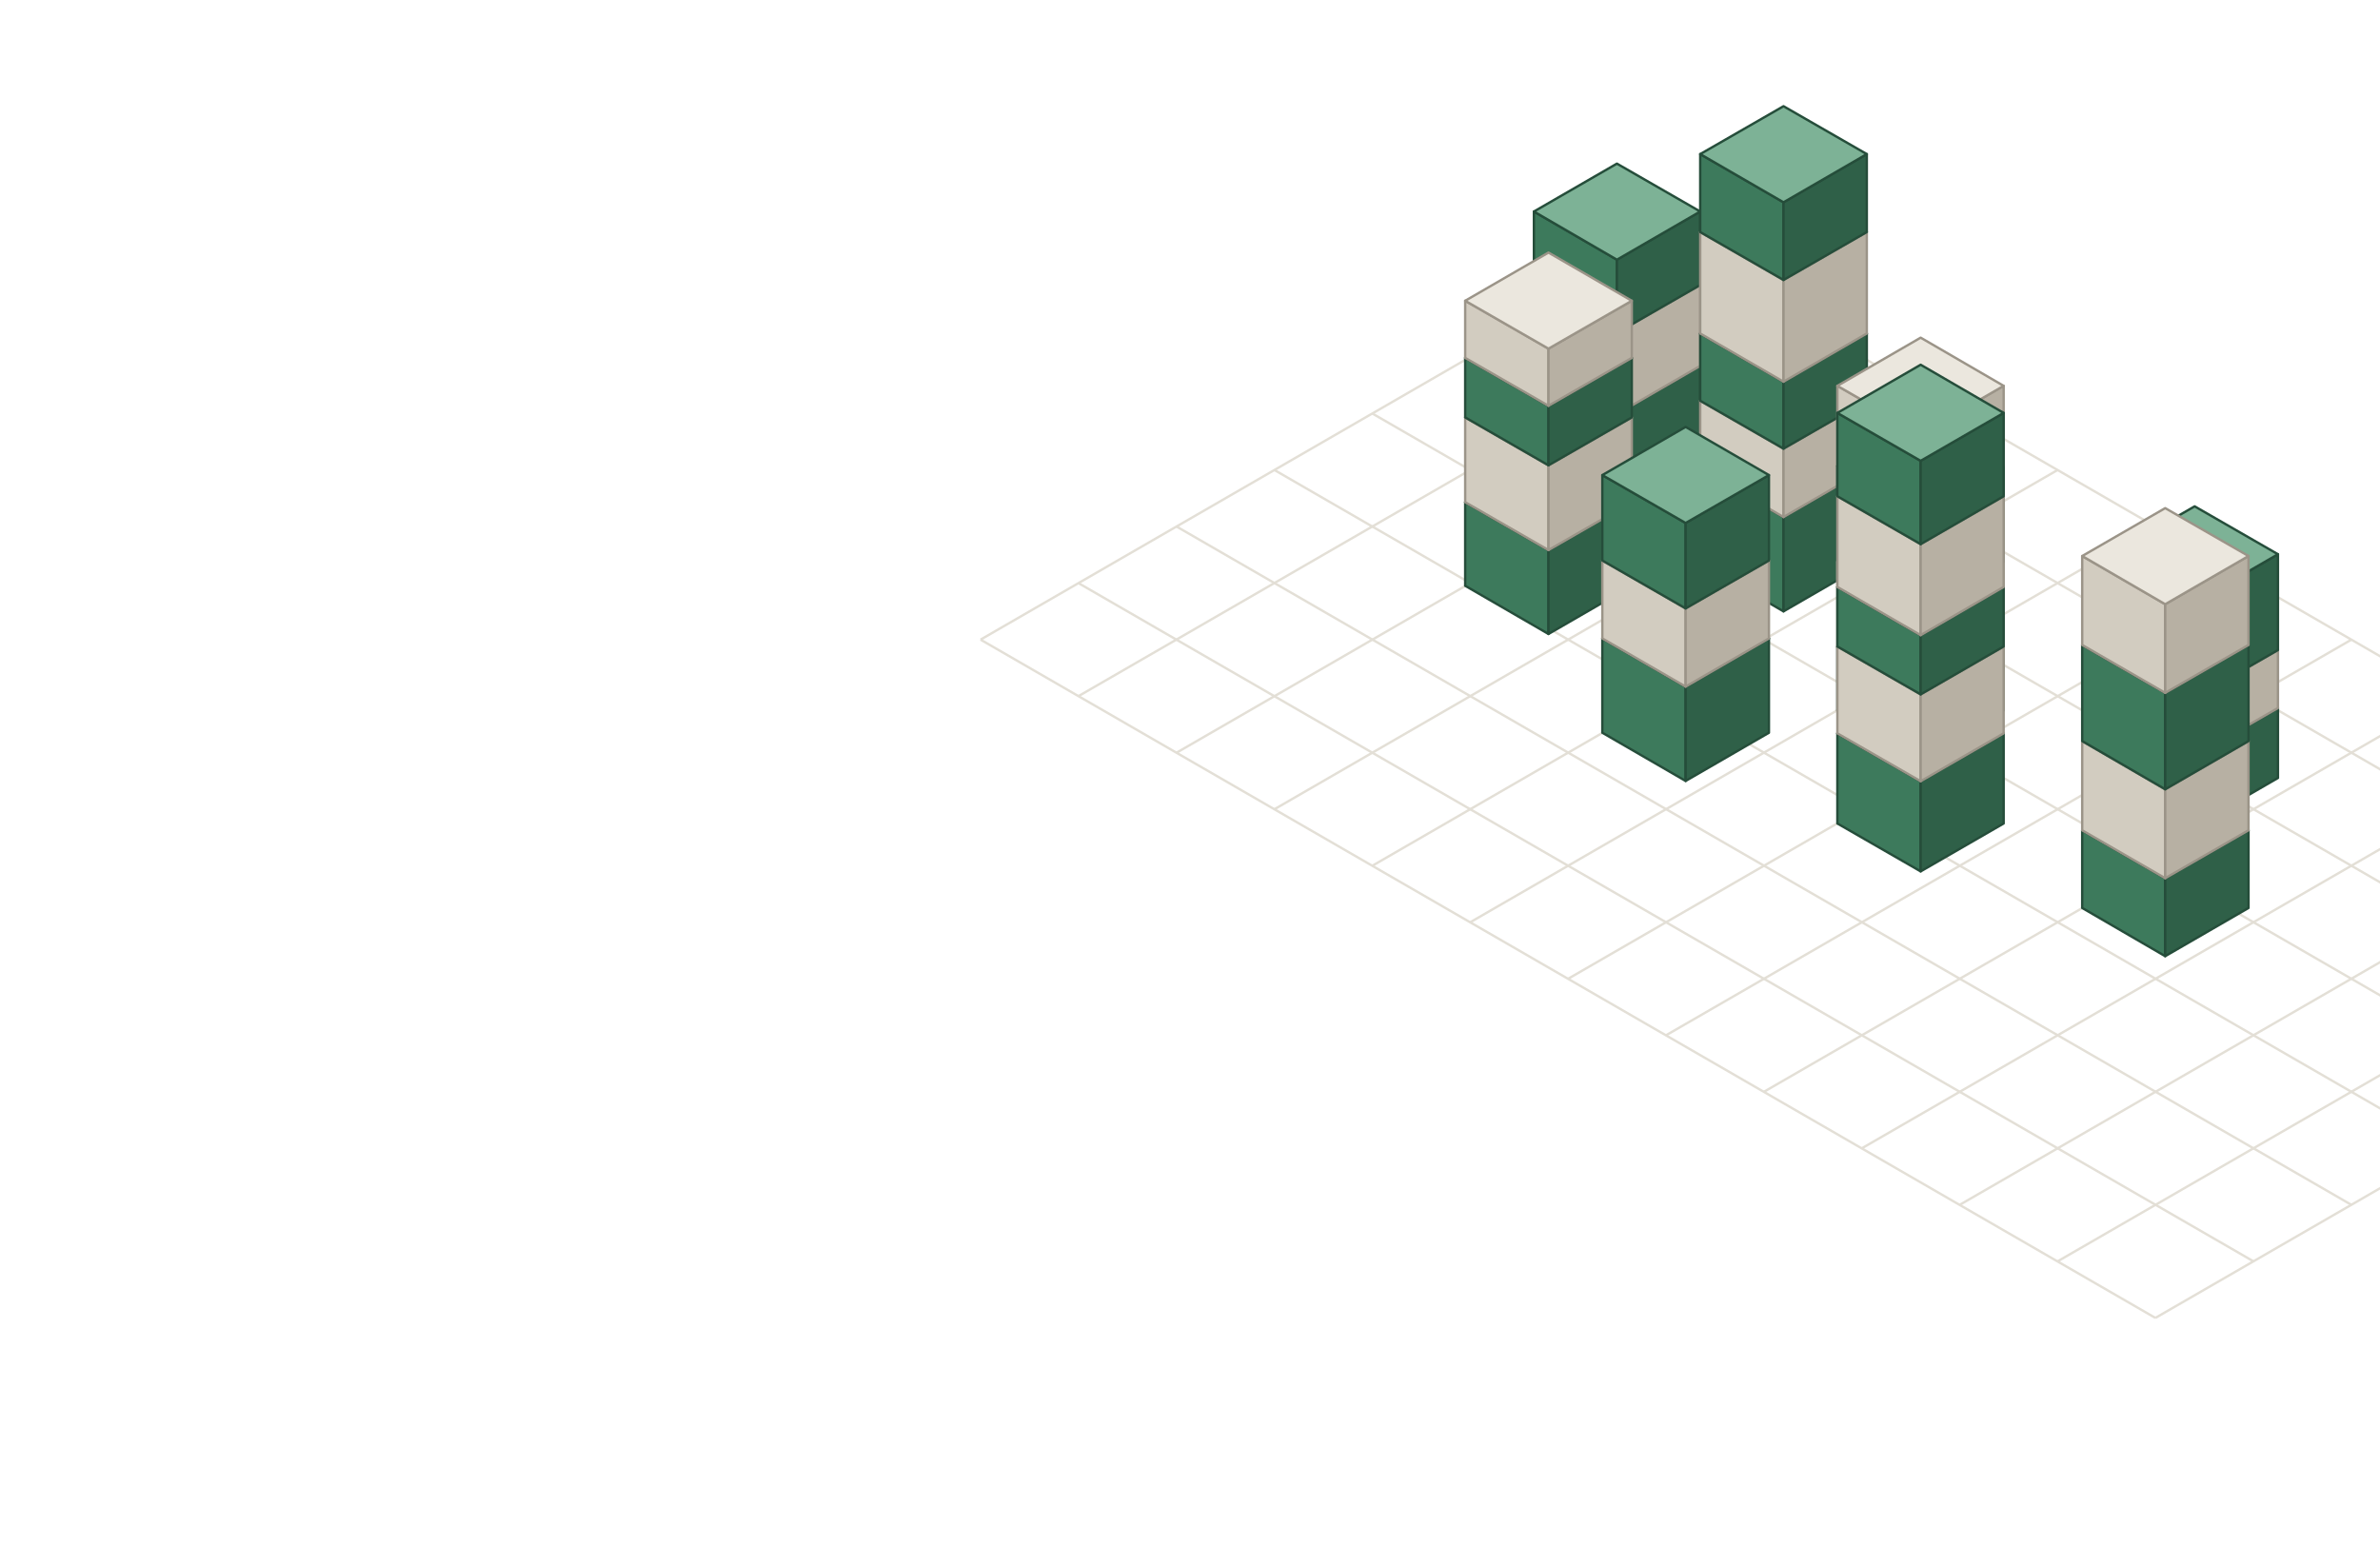
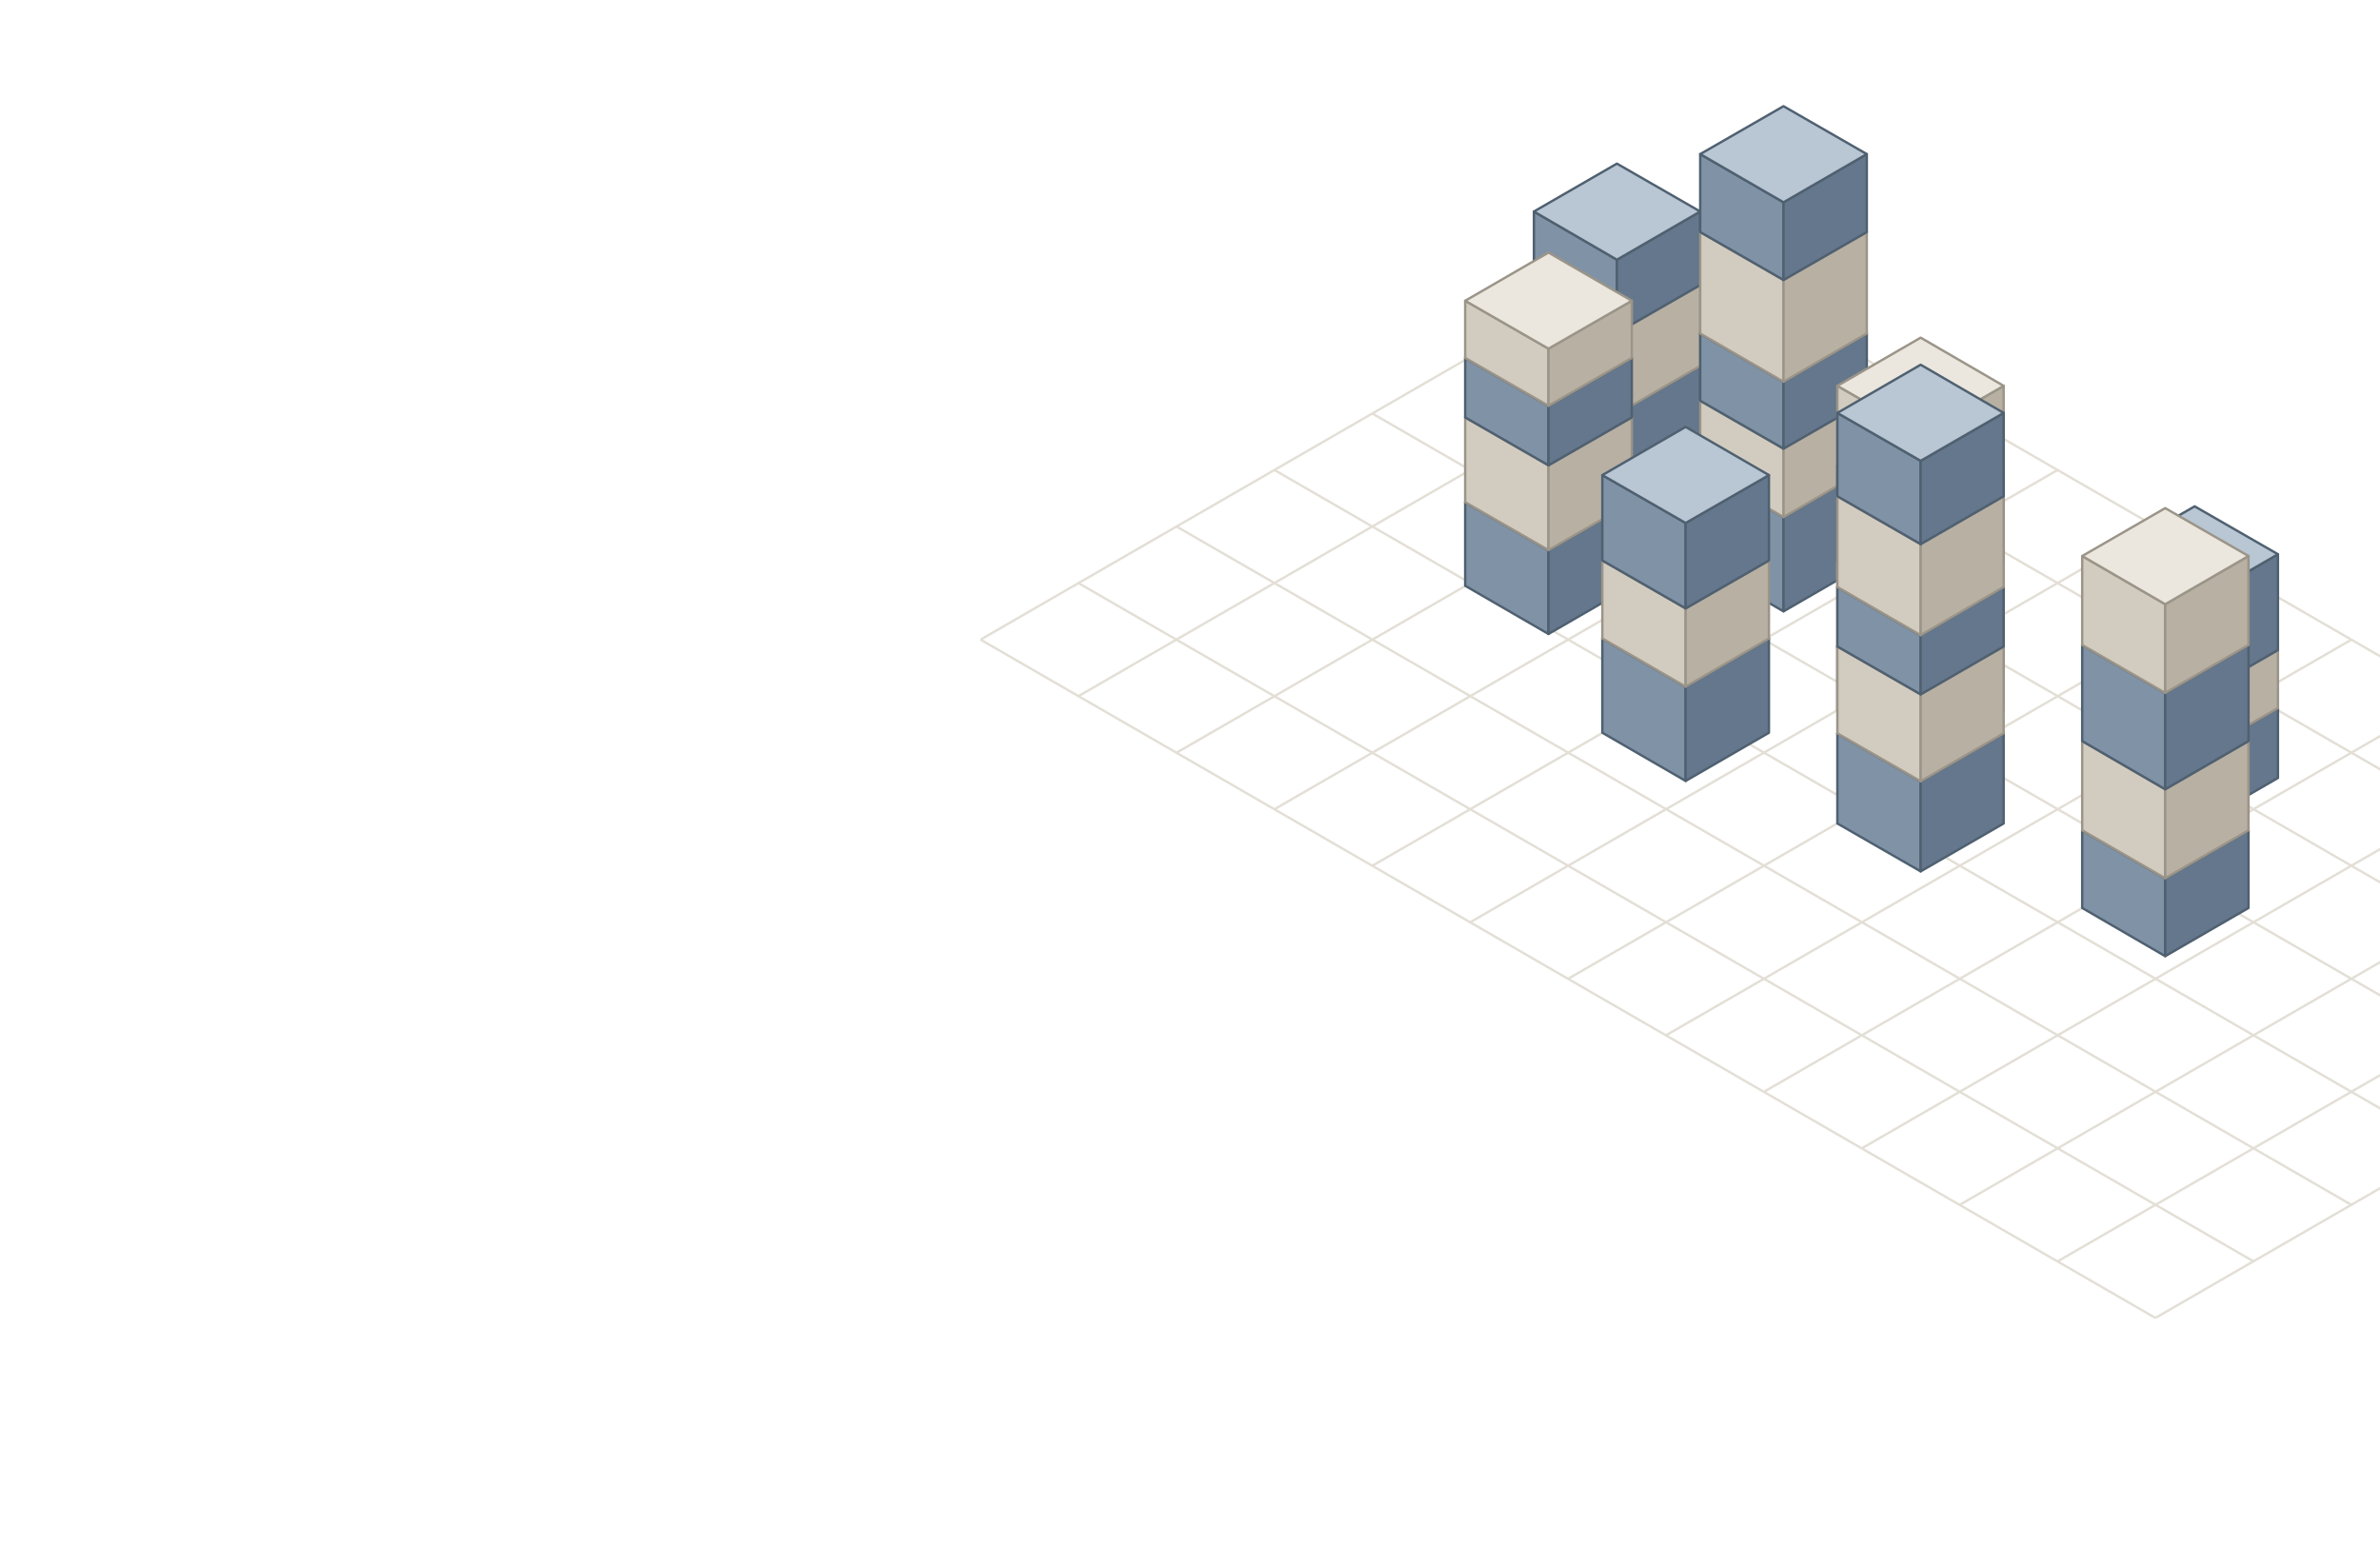
<svg xmlns="http://www.w3.org/2000/svg" viewBox="0 0 800 520" aria-hidden="true">
  <style>@keyframes fl{0%,100%{transform:translateY(0)}50%{transform:translateY(-6px)}}.f1{animation:fl 6s ease-in-out infinite}.f2{animation:fl 7.5s ease-in-out infinite -2s}.f3{animation:fl 9s ease-in-out infinite -4s}@media (prefers-reduced-motion: reduce){.f1,.f2,.f3{animation:none}}</style>
  <g stroke="#e3dfd6" stroke-width="0.8">
    <line x1="560.0" y1="82.0" x2="329.6" y2="215.0" />
    <line x1="592.9" y1="101.0" x2="362.5" y2="234.0" />
    <line x1="625.8" y1="120.0" x2="395.5" y2="253.0" />
    <line x1="658.7" y1="139.0" x2="428.4" y2="272.0" />
    <line x1="691.6" y1="158.0" x2="461.3" y2="291.0" />
    <line x1="724.5" y1="177.0" x2="494.2" y2="310.0" />
    <line x1="757.5" y1="196.0" x2="527.1" y2="329.0" />
    <line x1="790.4" y1="215.0" x2="560.0" y2="348.0" />
    <line x1="823.3" y1="234.0" x2="592.9" y2="367.0" />
    <line x1="856.2" y1="253.0" x2="625.8" y2="386.0" />
    <line x1="889.1" y1="272.0" x2="658.7" y2="405.0" />
    <line x1="922.0" y1="291.0" x2="691.6" y2="424.0" />
    <line x1="954.9" y1="310.0" x2="724.5" y2="443.0" />
    <line x1="560.0" y1="82.0" x2="954.9" y2="310.0" />
    <line x1="527.1" y1="101.0" x2="922.0" y2="329.0" />
    <line x1="494.2" y1="120.0" x2="889.1" y2="348.0" />
    <line x1="461.3" y1="139.0" x2="856.2" y2="367.0" />
    <line x1="428.4" y1="158.0" x2="823.3" y2="386.0" />
    <line x1="395.5" y1="177.0" x2="790.4" y2="405.0" />
    <line x1="362.5" y1="196.0" x2="757.5" y2="424.0" />
    <line x1="329.6" y1="215.0" x2="724.5" y2="443.0" />
  </g>
-   <g stroke="#254d3a" stroke-width="0.8" stroke-linejoin="round">
-     <polygon fill="#3d7a5c" points="515.6,145.7 543.5,161.8 543.5,139.2 515.6,123.0" />
-     <polygon fill="#2f6048" points="571.5,145.7 543.5,161.8 543.5,139.2 571.5,123.0" />
-     <polygon fill="#7db296" points="543.5,106.9 571.5,123.0 543.5,139.2 515.6,123.0" />
+   <g stroke="#4f6070" stroke-width="0.8" stroke-linejoin="round">
+     <polygon fill="#7f92a6" points="515.6,145.7 543.5,161.8 543.5,139.2 515.6,123.0" />
+     <polygon fill="#64778c" points="571.5,145.7 543.5,161.8 543.5,139.2 571.5,123.0" />
+     <polygon fill="#b9c6d3" points="543.5,106.9 571.5,123.0 543.5,139.2 515.6,123.0" />
  </g>
  <g stroke="#9b9488" stroke-width="0.8" stroke-linejoin="round">
    <polygon fill="#d2ccc0" points="515.6,123.0 543.5,139.2 543.5,111.9 515.6,95.8" />
    <polygon fill="#b7b0a3" points="571.5,123.0 543.5,139.2 543.5,111.9 571.5,95.8" />
    <polygon fill="#ebe7de" points="543.5,79.6 571.5,95.8 543.5,111.9 515.6,95.8" />
  </g>
-   <g stroke="#254d3a" stroke-width="0.8" stroke-linejoin="round">
-     <polygon fill="#3d7a5c" points="515.6,95.8 543.5,111.9 543.5,87.3 515.6,71.1" />
-     <polygon fill="#2f6048" points="571.5,95.8 543.5,111.9 543.5,87.3 571.5,71.1" />
-     <polygon fill="#7db296" points="543.5,55.0 571.5,71.1 543.5,87.3 515.6,71.1" />
+   <g stroke="#4f6070" stroke-width="0.8" stroke-linejoin="round">
+     <polygon fill="#7f92a6" points="515.6,95.8 543.5,111.9 543.5,87.3 515.6,71.1" />
+     <polygon fill="#64778c" points="571.5,95.8 543.5,111.9 543.5,87.3 571.5,71.1" />
+     <polygon fill="#b9c6d3" points="543.5,55.0 571.5,71.1 543.5,87.3 515.6,71.1" />
  </g>
-   <g stroke="#254d3a" stroke-width="0.8" stroke-linejoin="round">
-     <polygon fill="#3d7a5c" points="571.5,189.3 599.5,205.5 599.5,173.8 571.5,157.6" />
-     <polygon fill="#2f6048" points="627.5,189.3 599.5,205.5 599.5,173.8 627.5,157.6" />
-     <polygon fill="#7db296" points="599.5,141.5 627.5,157.6 599.5,173.8 571.5,157.6" />
+   <g stroke="#4f6070" stroke-width="0.8" stroke-linejoin="round">
+     <polygon fill="#7f92a6" points="571.5,189.3 599.5,205.5 599.5,173.8 571.5,157.6" />
+     <polygon fill="#64778c" points="627.5,189.3 599.5,205.5 599.5,173.8 627.5,157.6" />
+     <polygon fill="#b9c6d3" points="599.5,141.5 627.5,157.6 599.5,173.8 571.5,157.6" />
  </g>
-   <g stroke="#254d3a" stroke-width="0.8" stroke-linejoin="round">
-     <polygon fill="#3d7a5c" points="492.5,196.9 520.5,213.1 520.5,184.9 492.5,168.8" />
-     <polygon fill="#2f6048" points="548.5,196.9 520.5,213.1 520.5,184.9 548.5,168.8" />
-     <polygon fill="#7db296" points="520.5,152.6 548.5,168.8 520.5,184.9 492.5,168.8" />
+   <g stroke="#4f6070" stroke-width="0.8" stroke-linejoin="round">
+     <polygon fill="#7f92a6" points="492.5,196.9 520.5,213.1 520.5,184.9 492.5,168.8" />
+     <polygon fill="#64778c" points="548.5,196.9 520.5,213.1 520.5,184.9 548.5,168.8" />
+     <polygon fill="#b9c6d3" points="520.5,152.6 548.5,168.8 520.5,184.9 492.5,168.8" />
  </g>
  <g stroke="#9b9488" stroke-width="0.8" stroke-linejoin="round">
    <polygon fill="#d2ccc0" points="571.5,157.6 599.5,173.8 599.5,150.8 571.5,134.7" />
    <polygon fill="#b7b0a3" points="627.5,157.6 599.5,173.8 599.5,150.8 627.5,134.7" />
    <polygon fill="#ebe7de" points="599.5,118.5 627.5,134.7 599.5,150.8 571.5,134.7" />
  </g>
  <g stroke="#9b9488" stroke-width="0.8" stroke-linejoin="round">
    <polygon fill="#d2ccc0" points="492.5,168.8 520.5,184.9 520.5,156.4 492.5,140.3" />
    <polygon fill="#b7b0a3" points="548.5,168.8 520.5,184.9 520.5,156.4 548.5,140.3" />
    <polygon fill="#ebe7de" points="520.5,124.1 548.5,140.3 520.5,156.4 492.5,140.3" />
  </g>
-   <g stroke="#254d3a" stroke-width="0.8" stroke-linejoin="round">
-     <polygon fill="#3d7a5c" points="571.5,134.7 599.5,150.8 599.5,128.3 571.5,112.1" />
-     <polygon fill="#2f6048" points="627.5,134.7 599.5,150.8 599.5,128.3 627.5,112.1" />
-     <polygon fill="#7db296" points="599.5,96.0 627.5,112.1 599.5,128.3 571.5,112.1" />
+   <g stroke="#4f6070" stroke-width="0.8" stroke-linejoin="round">
+     <polygon fill="#7f92a6" points="571.5,134.7 599.5,150.8 599.5,128.3 571.5,112.1" />
+     <polygon fill="#64778c" points="627.5,134.7 599.5,150.8 599.5,128.3 627.5,112.1" />
+     <polygon fill="#b9c6d3" points="599.5,96.0 627.5,112.1 599.5,128.3 571.5,112.1" />
  </g>
-   <g stroke="#254d3a" stroke-width="0.8" stroke-linejoin="round">
-     <polygon fill="#3d7a5c" points="492.5,140.3 520.5,156.4 520.5,136.4 492.5,120.3" />
-     <polygon fill="#2f6048" points="548.5,140.3 520.5,156.4 520.5,136.4 548.5,120.3" />
-     <polygon fill="#7db296" points="520.5,104.1 548.5,120.3 520.5,136.4 492.5,120.3" />
+   <g stroke="#4f6070" stroke-width="0.8" stroke-linejoin="round">
+     <polygon fill="#7f92a6" points="492.5,140.3 520.5,156.4 520.5,136.4 492.5,120.3" />
+     <polygon fill="#64778c" points="548.5,140.3 520.5,156.4 520.5,136.4 548.5,120.3" />
+     <polygon fill="#b9c6d3" points="520.5,104.1 548.5,120.3 520.5,136.4 492.5,120.3" />
  </g>
  <g stroke="#9b9488" stroke-width="0.8" stroke-linejoin="round">
    <polygon fill="#d2ccc0" points="571.5,112.1 599.5,128.3 599.5,94.1 571.5,78.0" />
    <polygon fill="#b7b0a3" points="627.5,112.1 599.5,128.3 599.5,94.1 627.5,78.0" />
    <polygon fill="#ebe7de" points="599.5,61.8 627.5,78.0 599.5,94.1 571.5,78.0" />
  </g>
  <g stroke="#9b9488" stroke-width="0.8" stroke-linejoin="round">
    <polygon fill="#d2ccc0" points="492.5,120.3 520.5,136.4 520.5,117.2 492.5,101.1" />
    <polygon fill="#b7b0a3" points="548.5,120.3 520.5,136.4 520.5,117.2 548.5,101.1" />
    <polygon fill="#ebe7de" points="520.5,84.9 548.5,101.1 520.5,117.2 492.5,101.1" />
  </g>
-   <g stroke="#254d3a" stroke-width="0.8" stroke-linejoin="round">
-     <polygon fill="#3d7a5c" points="617.6,238.8 645.6,254.9 645.6,233.6 617.6,217.5" />
-     <polygon fill="#2f6048" points="673.5,238.8 645.6,254.9 645.6,233.6 673.5,217.5" />
-     <polygon fill="#7db296" points="645.6,201.3 673.5,217.5 645.6,233.6 617.6,217.5" />
+   <g stroke="#4f6070" stroke-width="0.8" stroke-linejoin="round">
+     <polygon fill="#7f92a6" points="617.6,238.8 645.6,254.9 645.6,233.6 617.6,217.5" />
+     <polygon fill="#64778c" points="673.5,238.8 645.6,254.9 645.6,233.6 673.5,217.5" />
+     <polygon fill="#b9c6d3" points="645.6,201.3 673.5,217.5 645.6,233.6 617.6,217.5" />
  </g>
-   <g stroke="#254d3a" stroke-width="0.8" stroke-linejoin="round">
-     <polygon fill="#3d7a5c" points="571.5,78.0 599.5,94.1 599.5,68.0 571.5,51.8" />
-     <polygon fill="#2f6048" points="627.5,78.0 599.5,94.1 599.5,68.0 627.5,51.8" />
-     <polygon fill="#7db296" points="599.5,35.7 627.5,51.8 599.5,68.0 571.5,51.8" />
+   <g stroke="#4f6070" stroke-width="0.8" stroke-linejoin="round">
+     <polygon fill="#7f92a6" points="571.5,78.0 599.5,94.1 599.5,68.0 571.5,51.8" />
+     <polygon fill="#64778c" points="627.5,78.0 599.5,94.1 599.5,68.0 627.5,51.8" />
+     <polygon fill="#b9c6d3" points="599.5,35.7 627.5,51.8 599.5,68.0 571.5,51.8" />
  </g>
-   <g stroke="#254d3a" stroke-width="0.8" stroke-linejoin="round">
-     <polygon fill="#3d7a5c" points="538.6,246.3 566.6,262.5 566.6,230.8 538.6,214.6" />
-     <polygon fill="#2f6048" points="594.6,246.3 566.6,262.5 566.6,230.8 594.6,214.6" />
-     <polygon fill="#7db296" points="566.6,198.5 594.6,214.6 566.6,230.8 538.6,214.6" />
+   <g stroke="#4f6070" stroke-width="0.8" stroke-linejoin="round">
+     <polygon fill="#7f92a6" points="538.6,246.3 566.6,262.5 566.6,230.8 538.6,214.6" />
+     <polygon fill="#64778c" points="594.6,246.3 566.6,262.5 566.6,230.8 594.6,214.6" />
+     <polygon fill="#b9c6d3" points="566.6,198.5 594.6,214.6 566.6,230.8 538.6,214.6" />
  </g>
  <g stroke="#9b9488" stroke-width="0.8" stroke-linejoin="round">
    <polygon fill="#d2ccc0" points="617.6,217.5 645.6,233.6 645.6,205.0 617.6,188.8" />
    <polygon fill="#b7b0a3" points="673.5,217.5 645.6,233.6 645.6,205.0 673.5,188.8" />
    <polygon fill="#ebe7de" points="645.6,172.7 673.5,188.8 645.6,205.0 617.6,188.8" />
  </g>
-   <g stroke="#254d3a" stroke-width="0.8" stroke-linejoin="round">
-     <polygon fill="#3d7a5c" points="709.7,261.5 737.7,277.7 737.7,254.1 709.7,238.0" />
-     <polygon fill="#2f6048" points="765.7,261.5 737.7,277.7 737.7,254.1 765.7,238.0" />
-     <polygon fill="#7db296" points="737.7,221.8 765.7,238.0 737.7,254.1 709.7,238.0" />
+   <g stroke="#4f6070" stroke-width="0.8" stroke-linejoin="round">
+     <polygon fill="#7f92a6" points="709.7,261.5 737.7,277.7 737.7,254.1 709.7,238.0" />
+     <polygon fill="#64778c" points="765.7,261.5 737.7,277.7 737.7,254.1 765.7,238.0" />
+     <polygon fill="#b9c6d3" points="737.7,221.8 765.7,238.0 737.7,254.1 709.7,238.0" />
  </g>
  <g stroke="#9b9488" stroke-width="0.8" stroke-linejoin="round">
    <polygon fill="#d2ccc0" points="538.6,214.6 566.6,230.8 566.6,204.5 538.6,188.4" />
    <polygon fill="#b7b0a3" points="594.6,214.6 566.6,230.8 566.6,204.5 594.6,188.4" />
    <polygon fill="#ebe7de" points="566.6,172.2 594.6,188.4 566.6,204.5 538.6,188.4" />
  </g>
-   <g stroke="#254d3a" stroke-width="0.8" stroke-linejoin="round">
-     <polygon fill="#3d7a5c" points="617.6,188.8 645.6,205.0 645.6,172.8 617.6,156.6" />
-     <polygon fill="#2f6048" points="673.5,188.8 645.6,205.0 645.6,172.8 673.5,156.6" />
-     <polygon fill="#7db296" points="645.6,140.5 673.5,156.6 645.6,172.8 617.6,156.6" />
+   <g stroke="#4f6070" stroke-width="0.8" stroke-linejoin="round">
+     <polygon fill="#7f92a6" points="617.6,188.8 645.6,205.0 645.6,172.8 617.6,156.6" />
+     <polygon fill="#64778c" points="673.5,188.8 645.6,205.0 645.6,172.8 673.5,156.6" />
+     <polygon fill="#b9c6d3" points="645.6,140.5 673.5,156.6 645.6,172.8 617.6,156.6" />
  </g>
  <g stroke="#9b9488" stroke-width="0.8" stroke-linejoin="round">
    <polygon fill="#d2ccc0" points="709.7,238.0 737.7,254.1 737.7,234.6 709.7,218.5" />
    <polygon fill="#b7b0a3" points="765.7,238.0 737.7,254.1 737.7,234.6 765.7,218.5" />
    <polygon fill="#ebe7de" points="737.7,202.3 765.7,218.5 737.7,234.6 709.7,218.5" />
  </g>
-   <g stroke="#254d3a" stroke-width="0.8" stroke-linejoin="round">
-     <polygon fill="#3d7a5c" points="538.6,188.4 566.6,204.5 566.6,175.8 538.6,159.7" />
-     <polygon fill="#2f6048" points="594.6,188.4 566.6,204.5 566.6,175.8 594.6,159.7" />
-     <polygon fill="#7db296" points="566.6,143.5 594.6,159.7 566.6,175.8 538.6,159.7" />
+   <g stroke="#4f6070" stroke-width="0.8" stroke-linejoin="round">
+     <polygon fill="#7f92a6" points="538.6,188.4 566.6,204.5 566.6,175.8 538.6,159.7" />
+     <polygon fill="#64778c" points="594.6,188.4 566.6,204.5 566.6,175.8 594.6,159.7" />
+     <polygon fill="#b9c6d3" points="566.6,143.5 594.6,159.7 566.6,175.8 538.6,159.7" />
  </g>
-   <g stroke="#254d3a" stroke-width="0.8" stroke-linejoin="round">
-     <polygon fill="#3d7a5c" points="617.6,276.8 645.6,292.9 645.6,262.6 617.6,246.5" />
-     <polygon fill="#2f6048" points="673.5,276.8 645.6,292.9 645.6,262.6 673.5,246.5" />
-     <polygon fill="#7db296" points="645.6,230.3 673.5,246.5 645.6,262.6 617.6,246.5" />
+   <g stroke="#4f6070" stroke-width="0.8" stroke-linejoin="round">
+     <polygon fill="#7f92a6" points="617.6,276.8 645.6,292.9 645.6,262.6 617.6,246.5" />
+     <polygon fill="#64778c" points="673.5,276.8 645.6,292.9 645.6,262.6 673.5,246.5" />
+     <polygon fill="#b9c6d3" points="645.6,230.3 673.5,246.5 645.6,262.6 617.6,246.5" />
  </g>
  <g stroke="#9b9488" stroke-width="0.8" stroke-linejoin="round">
    <polygon fill="#d2ccc0" points="617.6,156.6 645.6,172.8 645.6,145.8 617.6,129.7" />
    <polygon fill="#b7b0a3" points="673.5,156.6 645.6,172.8 645.6,145.8 673.5,129.7" />
    <polygon fill="#ebe7de" points="645.6,113.5 673.5,129.7 645.6,145.8 617.6,129.7" />
  </g>
-   <g stroke="#254d3a" stroke-width="0.8" stroke-linejoin="round">
-     <polygon fill="#3d7a5c" points="709.7,218.5 737.7,234.6 737.7,202.5 709.7,186.3" />
-     <polygon fill="#2f6048" points="765.7,218.5 737.7,234.6 737.7,202.5 765.7,186.3" />
-     <polygon fill="#7db296" points="737.7,170.2 765.7,186.3 737.7,202.5 709.7,186.3" />
+   <g stroke="#4f6070" stroke-width="0.8" stroke-linejoin="round">
+     <polygon fill="#7f92a6" points="709.7,218.5 737.7,234.6 737.7,202.5 709.7,186.3" />
+     <polygon fill="#64778c" points="765.7,218.5 737.7,234.6 737.7,202.5 765.7,186.3" />
+     <polygon fill="#b9c6d3" points="737.7,170.2 765.7,186.3 737.7,202.5 709.7,186.3" />
  </g>
  <g stroke="#9b9488" stroke-width="0.8" stroke-linejoin="round">
    <polygon fill="#d2ccc0" points="617.6,246.5 645.6,262.6 645.6,233.4 617.6,217.3" />
    <polygon fill="#b7b0a3" points="673.5,246.5 645.6,262.6 645.6,233.4 673.5,217.3" />
    <polygon fill="#ebe7de" points="645.6,201.1 673.5,217.3 645.6,233.4 617.6,217.3" />
  </g>
-   <g stroke="#254d3a" stroke-width="0.8" stroke-linejoin="round">
-     <polygon fill="#3d7a5c" points="699.9,305.2 727.8,321.4 727.8,295.2 699.9,279.1" />
-     <polygon fill="#2f6048" points="755.8,305.2 727.8,321.4 727.8,295.2 755.8,279.1" />
-     <polygon fill="#7db296" points="727.8,262.9 755.8,279.1 727.8,295.2 699.9,279.1" />
+   <g stroke="#4f6070" stroke-width="0.8" stroke-linejoin="round">
+     <polygon fill="#7f92a6" points="699.9,305.2 727.8,321.4 727.8,295.2 699.9,279.1" />
+     <polygon fill="#64778c" points="755.8,305.2 727.8,321.4 727.8,295.2 755.8,279.1" />
+     <polygon fill="#b9c6d3" points="727.8,262.9 755.8,279.1 727.8,295.2 699.9,279.1" />
  </g>
-   <g stroke="#254d3a" stroke-width="0.8" stroke-linejoin="round">
-     <polygon fill="#3d7a5c" points="617.6,217.3 645.6,233.4 645.6,213.5 617.6,197.3" />
-     <polygon fill="#2f6048" points="673.5,217.3 645.6,233.4 645.6,213.5 673.5,197.3" />
-     <polygon fill="#7db296" points="645.6,181.2 673.5,197.3 645.6,213.5 617.6,197.3" />
+   <g stroke="#4f6070" stroke-width="0.8" stroke-linejoin="round">
+     <polygon fill="#7f92a6" points="617.6,217.3 645.6,233.4 645.6,213.5 617.6,197.3" />
+     <polygon fill="#64778c" points="673.5,217.3 645.6,233.4 645.6,213.5 673.5,197.3" />
+     <polygon fill="#b9c6d3" points="645.6,181.2 673.5,197.3 645.6,213.5 617.6,197.3" />
  </g>
  <g stroke="#9b9488" stroke-width="0.8" stroke-linejoin="round">
    <polygon fill="#d2ccc0" points="617.6,197.3 645.6,213.5 645.6,182.9 617.6,166.8" />
    <polygon fill="#b7b0a3" points="673.5,197.3 645.6,213.5 645.6,182.9 673.5,166.8" />
    <polygon fill="#ebe7de" points="645.6,150.6 673.5,166.8 645.6,182.9 617.6,166.8" />
  </g>
  <g stroke="#9b9488" stroke-width="0.8" stroke-linejoin="round">
    <polygon fill="#d2ccc0" points="699.9,279.1 727.8,295.2 727.8,265.3 699.9,249.1" />
    <polygon fill="#b7b0a3" points="755.8,279.1 727.8,295.2 727.8,265.3 755.8,249.1" />
    <polygon fill="#ebe7de" points="727.8,233.0 755.8,249.1 727.8,265.3 699.9,249.1" />
  </g>
-   <g stroke="#254d3a" stroke-width="0.8" stroke-linejoin="round">
-     <polygon fill="#3d7a5c" points="617.6,166.8 645.6,182.9 645.6,154.9 617.6,138.8" />
-     <polygon fill="#2f6048" points="673.5,166.8 645.6,182.9 645.6,154.9 673.5,138.8" />
-     <polygon fill="#7db296" points="645.6,122.6 673.5,138.8 645.6,154.9 617.6,138.8" />
+   <g stroke="#4f6070" stroke-width="0.8" stroke-linejoin="round">
+     <polygon fill="#7f92a6" points="617.6,166.8 645.6,182.9 645.6,154.9 617.6,138.8" />
+     <polygon fill="#64778c" points="673.5,166.8 645.6,182.9 645.6,154.9 673.5,138.8" />
+     <polygon fill="#b9c6d3" points="645.6,122.6 673.5,138.8 645.6,154.9 617.6,138.8" />
  </g>
-   <g stroke="#254d3a" stroke-width="0.8" stroke-linejoin="round">
-     <polygon fill="#3d7a5c" points="699.9,249.1 727.8,265.3 727.8,232.9 699.9,216.8" />
-     <polygon fill="#2f6048" points="755.8,249.1 727.8,265.3 727.8,232.9 755.8,216.8" />
-     <polygon fill="#7db296" points="727.8,200.6 755.8,216.8 727.8,232.9 699.9,216.8" />
+   <g stroke="#4f6070" stroke-width="0.8" stroke-linejoin="round">
+     <polygon fill="#7f92a6" points="699.9,249.1 727.8,265.3 727.8,232.9 699.9,216.8" />
+     <polygon fill="#64778c" points="755.8,249.1 727.8,265.3 727.8,232.9 755.8,216.8" />
+     <polygon fill="#b9c6d3" points="727.8,200.6 755.8,216.8 727.8,232.9 699.9,216.8" />
  </g>
  <g stroke="#9b9488" stroke-width="0.8" stroke-linejoin="round">
    <polygon fill="#d2ccc0" points="699.9,216.8 727.8,232.9 727.8,203.1 699.9,186.9" />
    <polygon fill="#b7b0a3" points="755.8,216.8 727.8,232.9 727.8,203.1 755.8,186.9" />
    <polygon fill="#ebe7de" points="727.8,170.8 755.8,186.9 727.8,203.1 699.9,186.9" />
  </g>
</svg>
